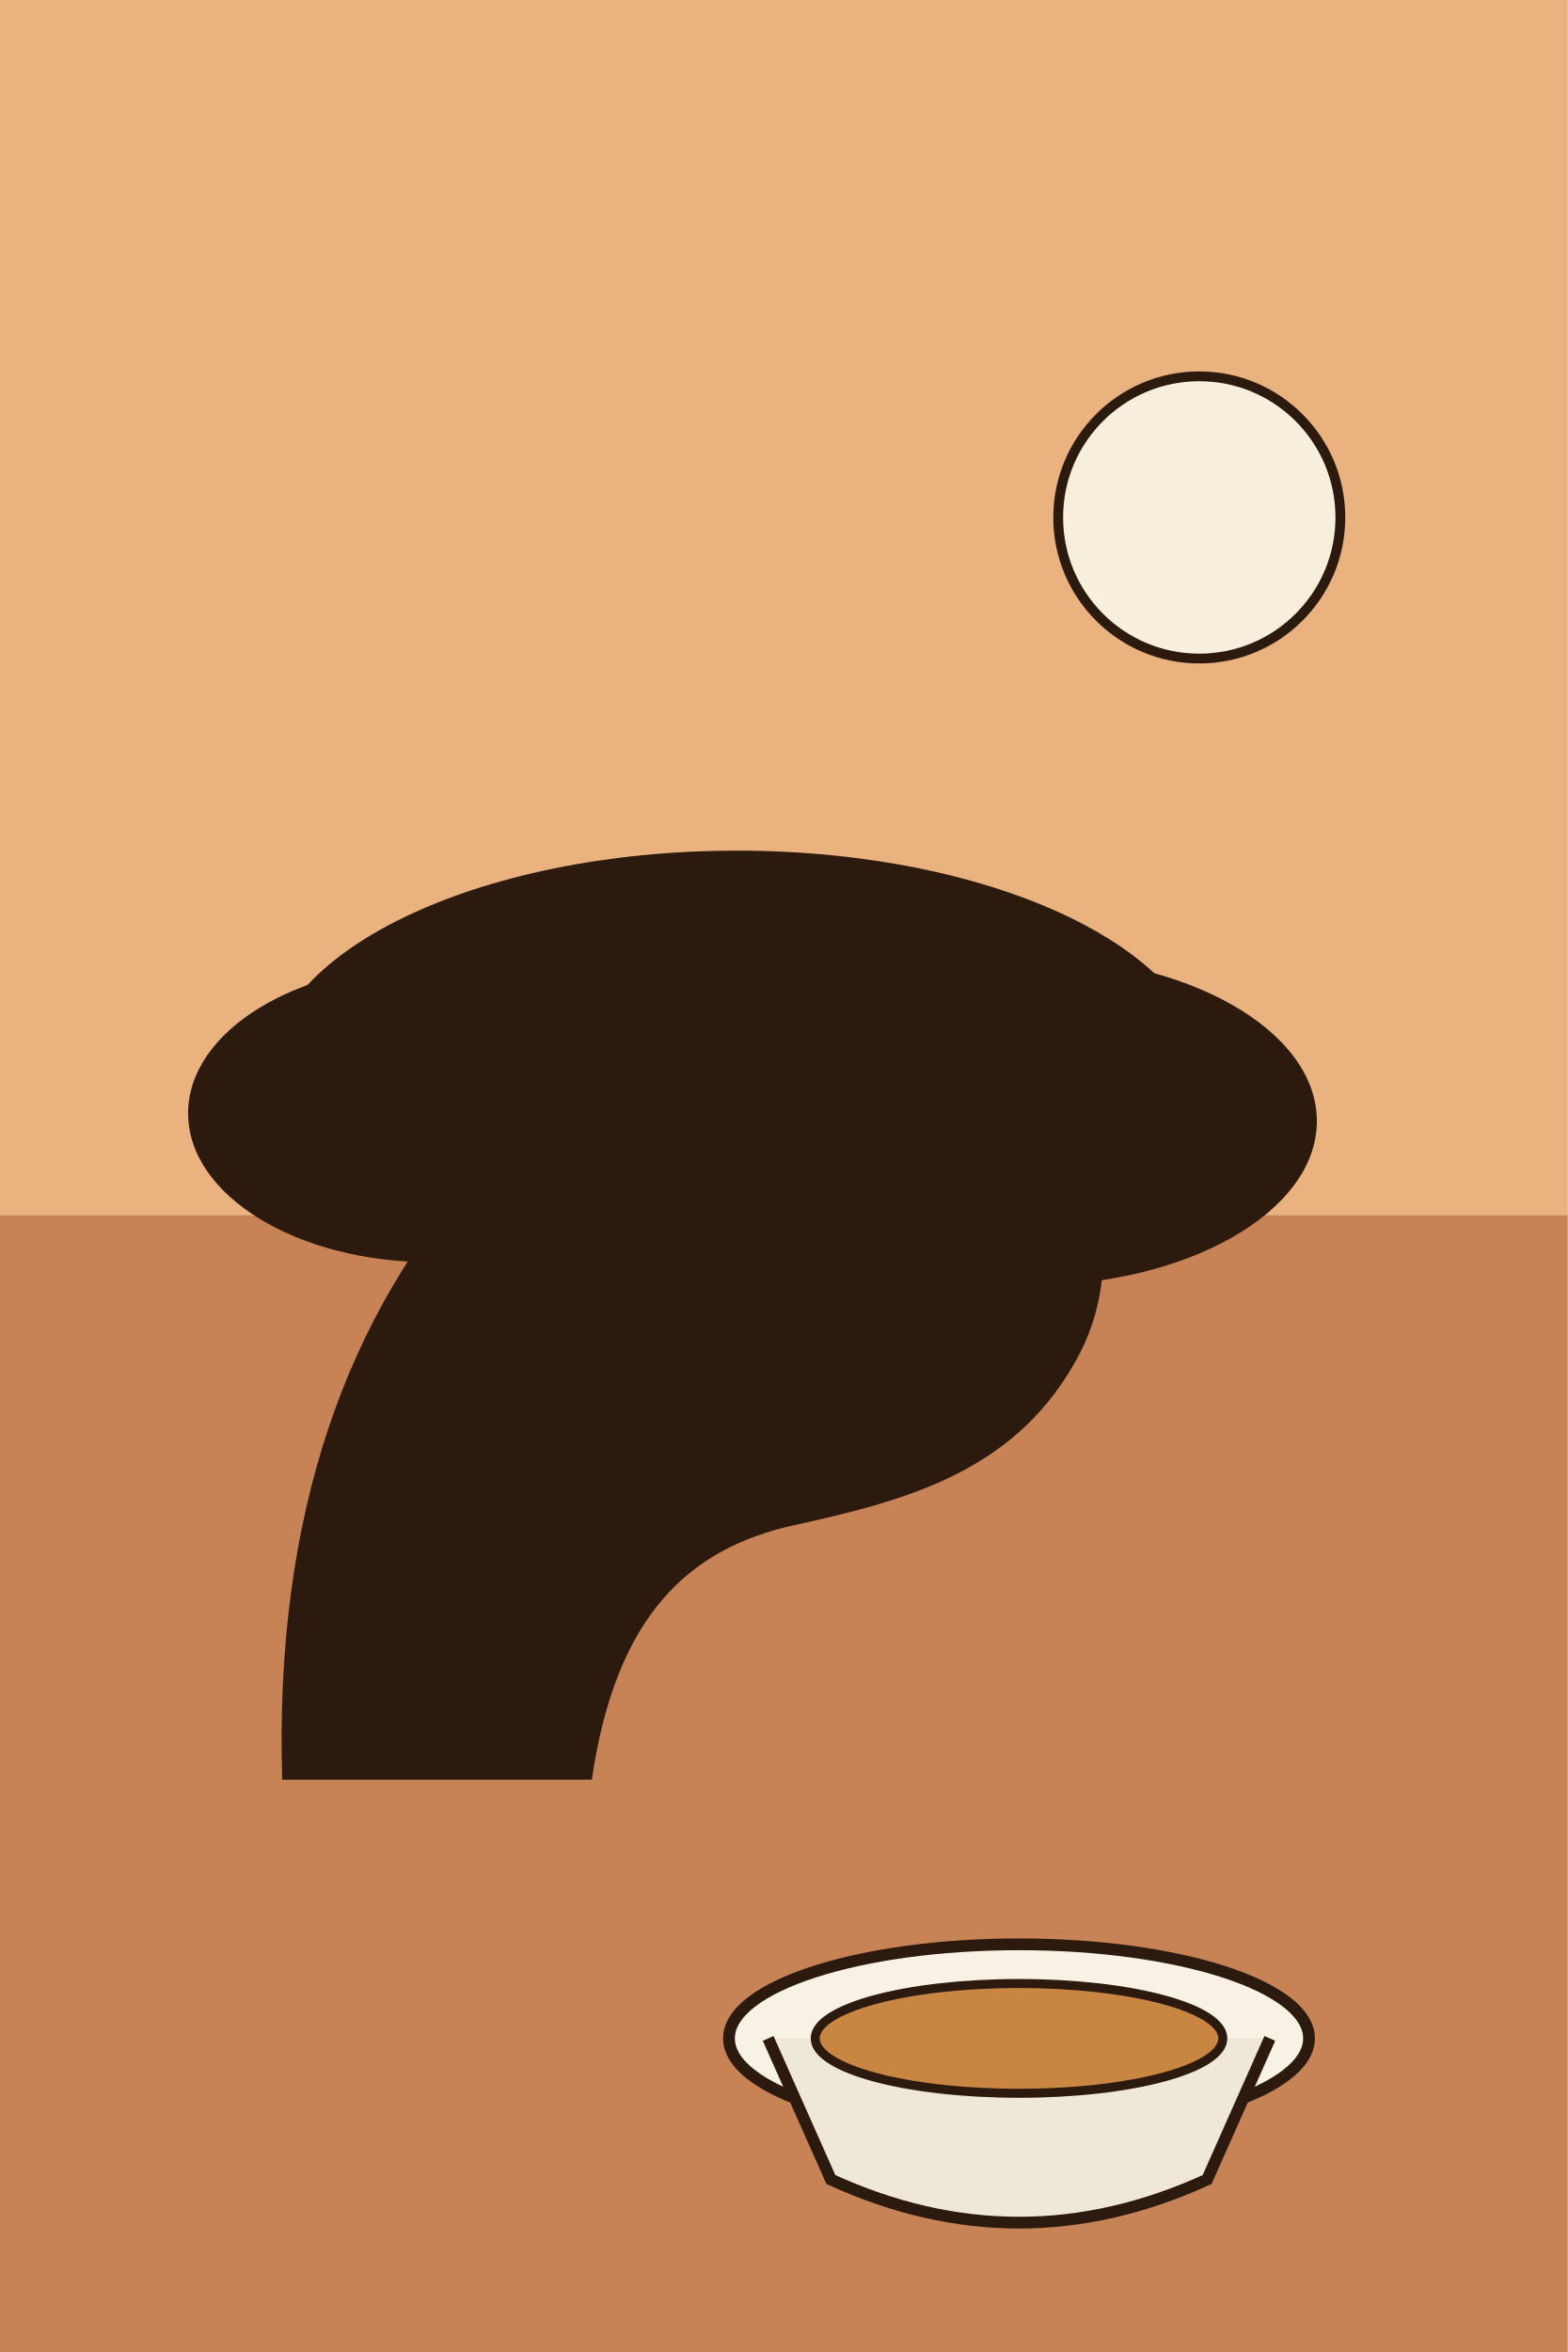
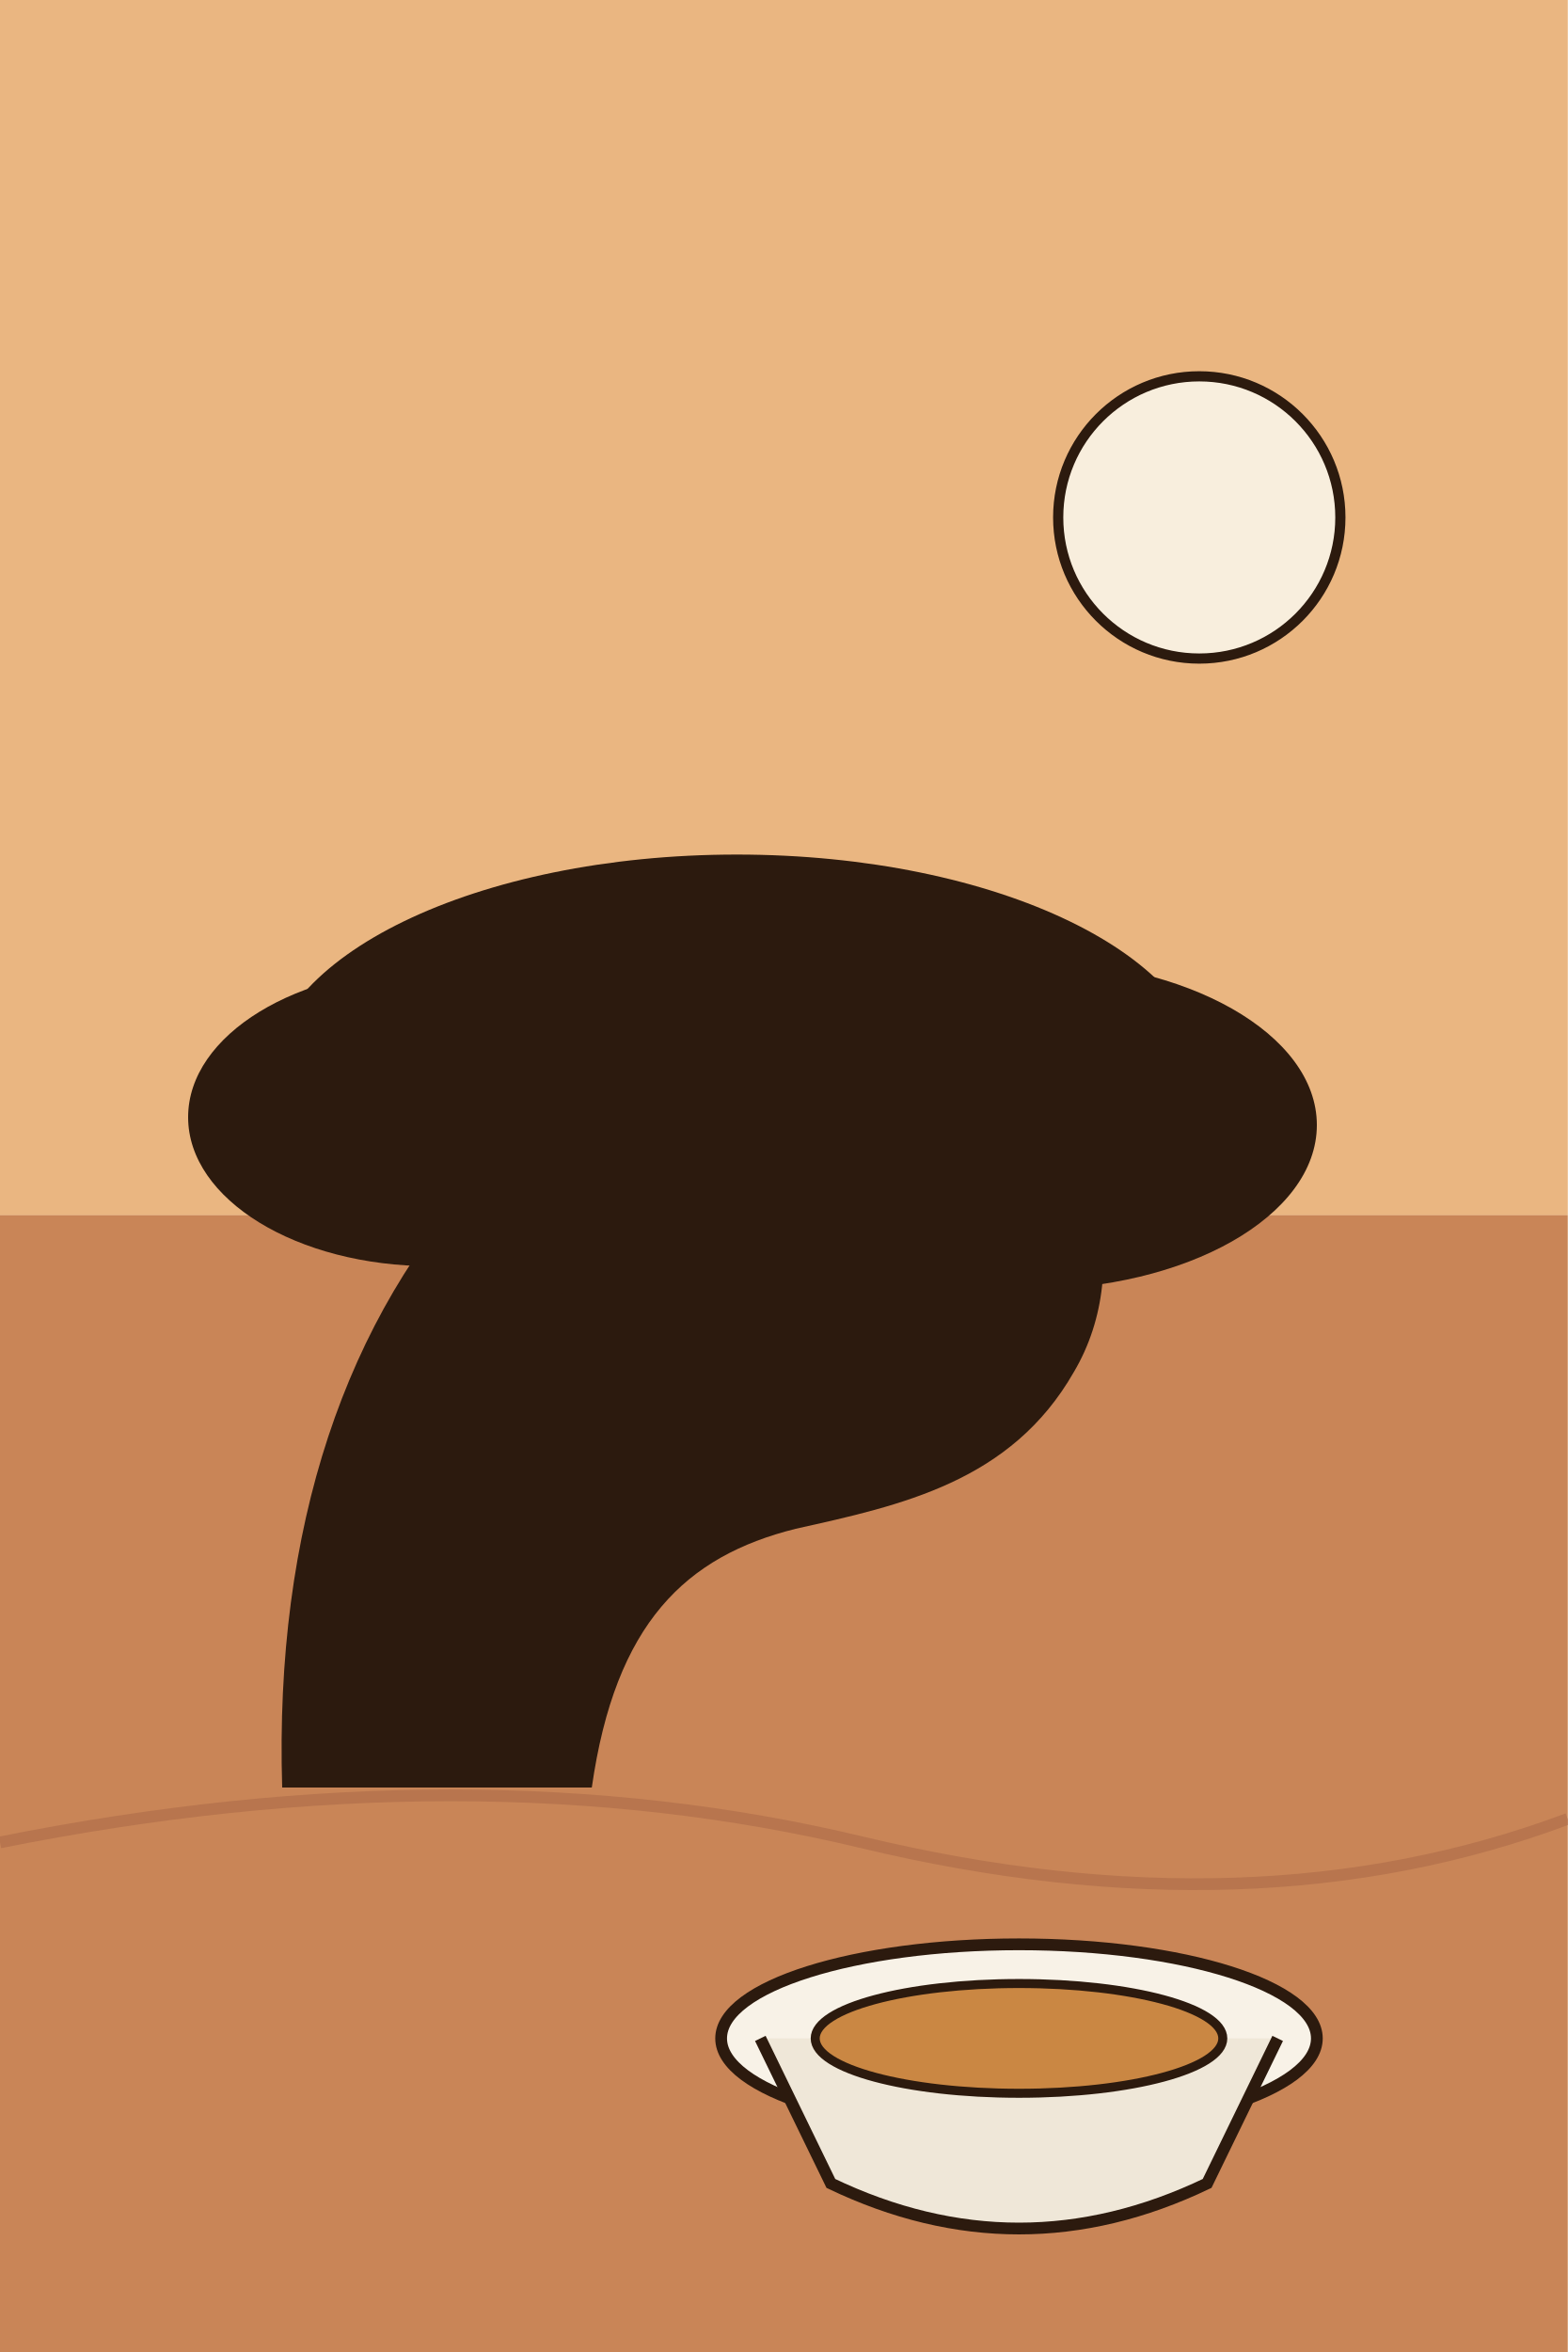
- <svg xmlns="http://www.w3.org/2000/svg" viewBox="0 0 400 600" width="400" height="600">
-   <rect width="400" height="600" fill="#F2D8B5" />
-   <rect y="0" width="400" height="310" fill="#E9B27F" />
-   <rect y="310" width="400" height="290" fill="#C78255" />
-   <circle cx="306" cy="132" r="36" fill="#F8EEDC" stroke="#2C1A0E" stroke-width="2.5" />
+ <svg xmlns="http://www.w3.org/2000/svg" viewBox="0 0 400 600" width="400" height="600" role="img" aria-label="黄昏古树与茶碗宁静氛围扁平插画">
+   <rect width="400" height="600" fill="#F2D9B6" />
+   <rect width="400" height="310" fill="#EAB681" />
+   <rect y="310" width="400" height="290" fill="#C98557" />
+   <circle cx="306" cy="132" r="36" fill="#F8EEDD" stroke="#2C1A0E" stroke-width="2.6" />
  <g fill="#2C1A0E">
-     <path d="M72 454 C70 387 88 335 124 296 C161 257 214 243 249 264 C280 282 290 321 274 348 C258 376 230 383 203 389 C175 395 157 413 151 454 Z" />
-     <ellipse cx="188" cy="275" rx="120" ry="58" />
-     <ellipse cx="110" cy="284" rx="62" ry="38" />
-     <ellipse cx="262" cy="286" rx="74" ry="42" />
+     <path d="M72 456 C70 390 88 336 124 298 C161 259 214 244 249 266 C280 284 290 323 274 350 C258 378 230 384 203 390 C175 397 157 414 151 456 Z" />
+     <ellipse cx="188" cy="276" rx="120" ry="58" />
+     <ellipse cx="110" cy="285" rx="62" ry="38" />
+     <ellipse cx="262" cy="287" rx="74" ry="42" />
  </g>
-   <ellipse cx="260" cy="520" rx="74" ry="24" fill="#F8F2E6" stroke="#2C1A0E" stroke-width="3" />
-   <path d="M196 520 L212 556 Q260 578 308 556 L324 520" fill="#EFE7D7" stroke="#2C1A0E" stroke-width="3" />
-   <ellipse cx="260" cy="520" rx="52" ry="14" fill="#C98642" stroke="#2C1A0E" stroke-width="2.3" />
+   <ellipse cx="260" cy="520" rx="76" ry="24" fill="#F8F2E7" stroke="#2C1A0E" stroke-width="3" />
+   <path d="M194 520 L212 557 Q260 580 308 557 L326 520" fill="#EFE7D8" stroke="#2C1A0E" stroke-width="3" />
+   <ellipse cx="260" cy="520" rx="52" ry="14" fill="#CA8743" stroke="#2C1A0E" stroke-width="2.3" />
+   <path d="M0 470 Q120 446 220 470 T400 464" fill="none" stroke="#A76645" stroke-width="3" opacity="0.5" />
</svg>
